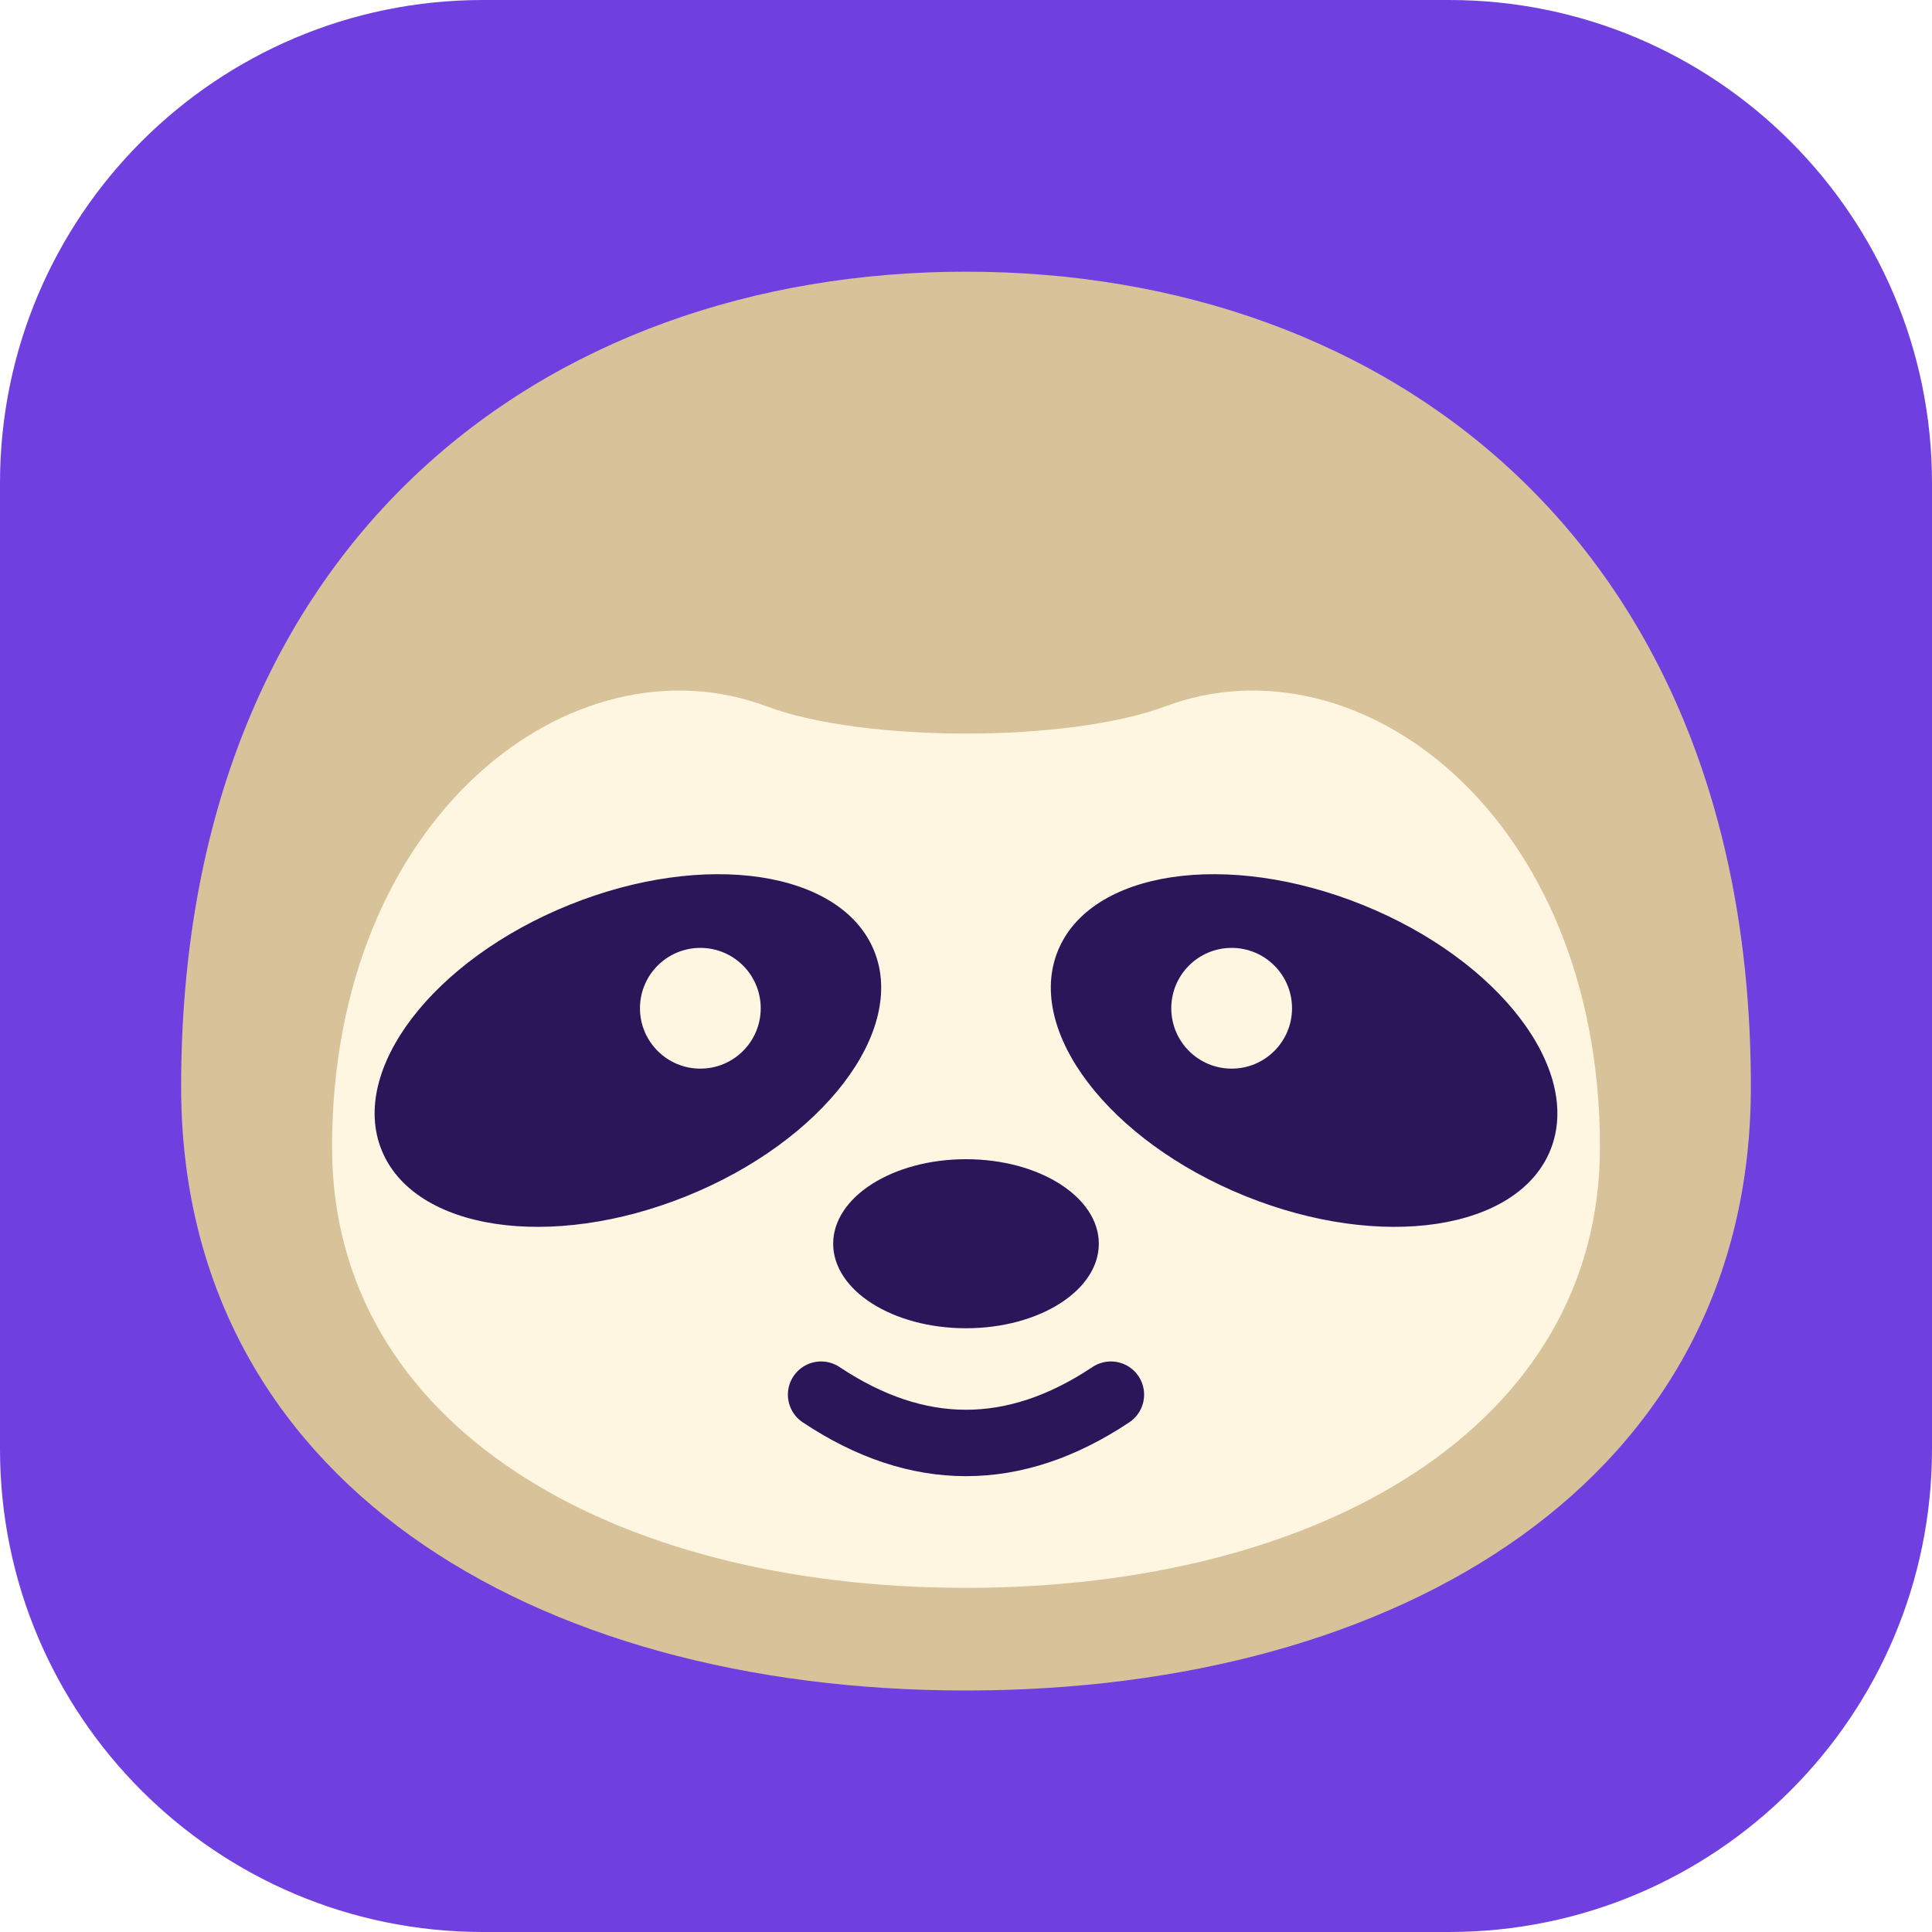
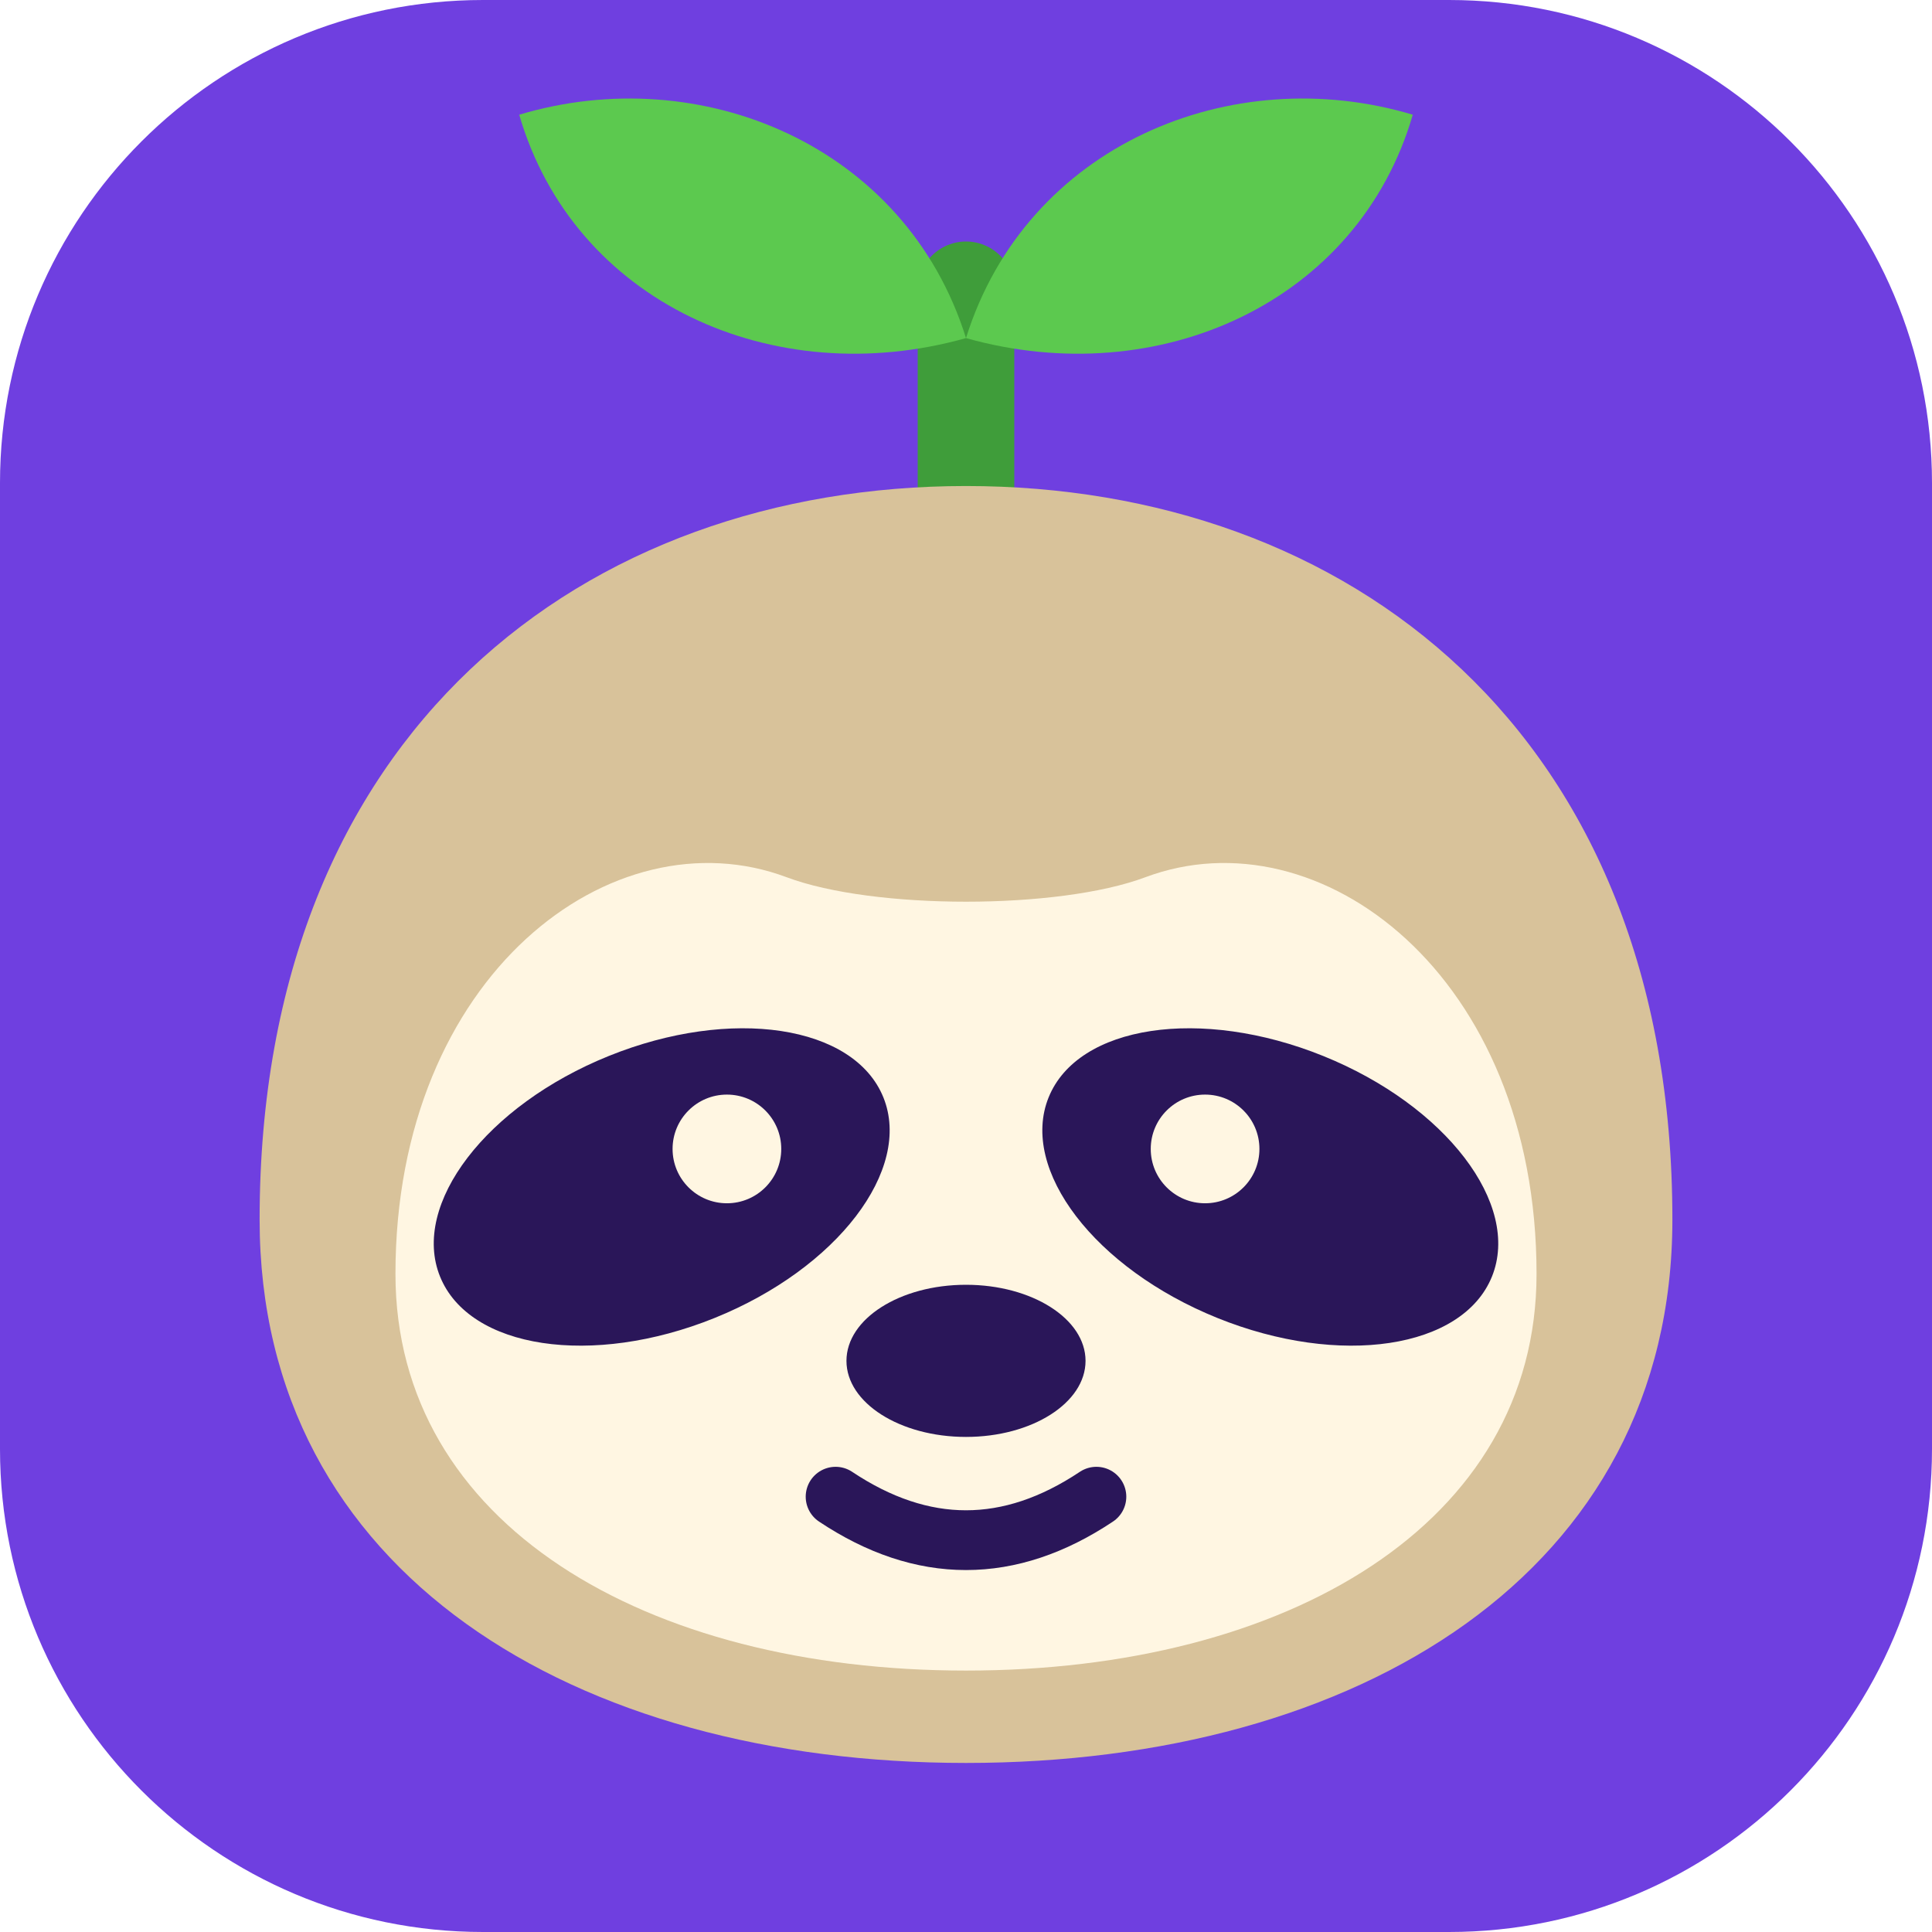
<svg xmlns="http://www.w3.org/2000/svg" viewBox="0 0 32 32">
  <rect width="32" height="32" rx="8" fill="#6f3fe0" />
-   <path d="M3 18C3 9 9 4.5 16 4.5S29 9 29 18c0 6.5-5.8 10-13 10S3 24.5 3 18Z" fill="#d8c29a" />
-   <path d="M5.5 19c0-5.5 4-8.5 7.2-7.3 1.6.6 5 .6 6.6 0 3.2-1.2 7.2 1.8 7.2 7.3 0 4.6-4.6 7.3-10.5 7.3S5.5 23.6 5.5 19Z" fill="#fff6e2" />
-   <ellipse cx="10.4" cy="17.4" rx="4.4" ry="2.6" transform="rotate(-22 10.4 17.4)" fill="#2a1659" />
-   <ellipse cx="21.6" cy="17.4" rx="4.4" ry="2.6" transform="rotate(22 21.6 17.4)" fill="#2a1659" />
-   <circle cx="11.6" cy="16.7" r="1" fill="#fff6e2" />
-   <circle cx="20.4" cy="16.7" r="1" fill="#fff6e2" />
-   <ellipse cx="16" cy="20.6" rx="2.2" ry="1.4" fill="#2a1659" />
-   <path d="M13.6 23.1q2.4 1.6 4.8 0" fill="none" stroke="#2a1659" stroke-width="1.1" stroke-linecap="round" />
+   <path d="M16 9V4.8" fill="none" stroke="#3f9d3a" stroke-width="1.6" stroke-linecap="round" />
+   <path d="M16 5.6C15 2.4 11.6 1 8.6 1.9c.9 3.1 4.2 4.6 7.4 3.7Z" fill="#5cc94f" />
+   <path d="M16 5.6c1-3.2 4.4-4.6 7.4-3.7-.9 3.1-4.2 4.6-7.4 3.7Z" fill="#5cc94f" />
+   <g transform="translate(1.6 4) scale(.9)">
+     <path d="M3 18C3 9 9 4.5 16 4.5S29 9 29 18c0 6.5-5.8 10-13 10S3 24.5 3 18Z" fill="#d8c29a" />
+     <path d="M5.5 19c0-5.5 4-8.5 7.2-7.3 1.6.6 5 .6 6.6 0 3.2-1.2 7.2 1.8 7.2 7.3 0 4.6-4.6 7.3-10.5 7.3S5.5 23.6 5.5 19Z" fill="#fff6e2" />
+     <ellipse cx="10.4" cy="17.4" rx="4.4" ry="2.6" transform="rotate(-22 10.4 17.4)" fill="#2a1659" />
+     <ellipse cx="21.6" cy="17.4" rx="4.4" ry="2.6" transform="rotate(22 21.6 17.4)" fill="#2a1659" />
+     <circle cx="11.6" cy="16.7" r="1" fill="#fff6e2" />
+     <circle cx="20.4" cy="16.7" r="1" fill="#fff6e2" />
+     <ellipse cx="16" cy="20.6" rx="2.2" ry="1.4" fill="#2a1659" />
+     <path d="M13.6 23.1q2.4 1.6 4.8 0" fill="none" stroke="#2a1659" stroke-width="1.1" stroke-linecap="round" />
+   </g>
</svg>
